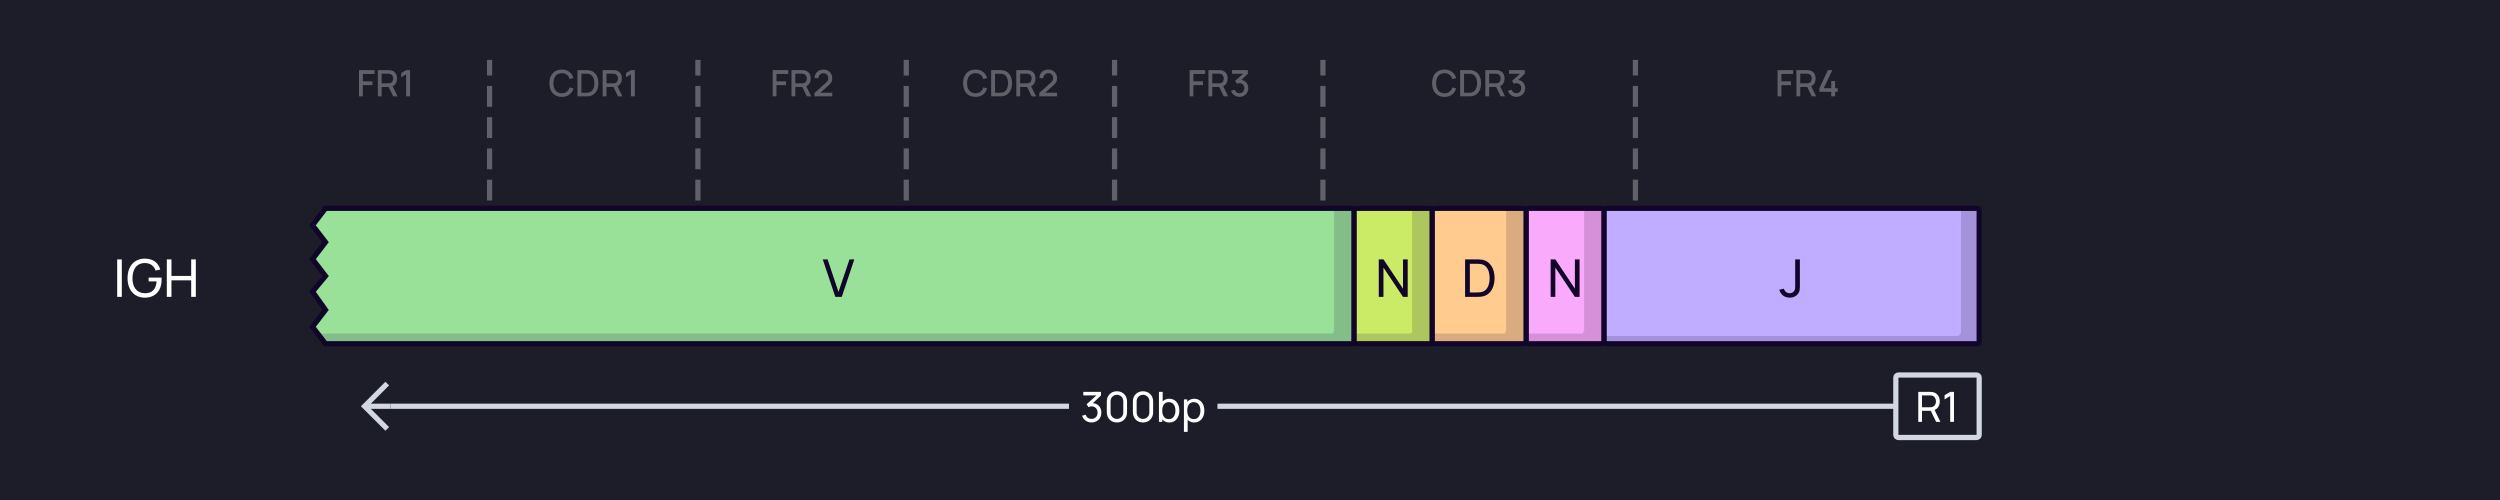
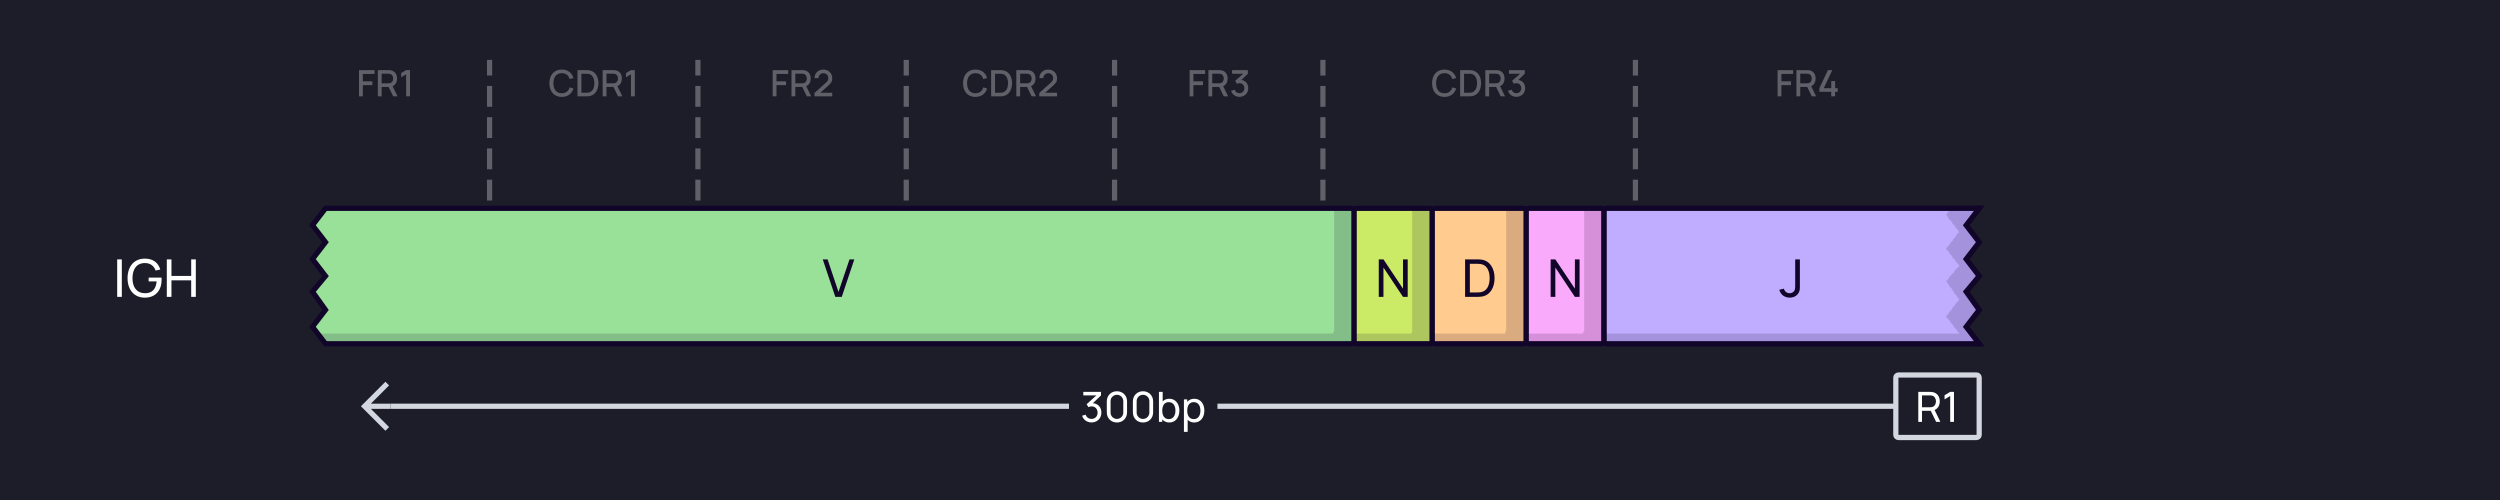
<svg xmlns="http://www.w3.org/2000/svg" width="960" height="192" viewBox="0 0 960 192" fill="none">
  <rect width="960" height="192" fill="#1D1D29" />
  <path d="M554.682 37.21C557.006 37.21 558.567 35.943 559.162 33.955L557.678 33.556C557.279 34.963 556.278 35.817 554.682 35.817C552.54 35.817 551.448 34.27 551.462 31.96C551.469 29.65 552.54 28.103 554.682 28.103C556.278 28.103 557.279 28.957 557.678 30.364L559.162 29.965C558.567 27.977 557.006 26.71 554.682 26.71C551.658 26.71 549.915 28.845 549.915 31.96C549.915 35.075 551.658 37.21 554.682 37.21ZM560.702 37H563.859C564.041 37 564.643 37 565.112 36.937C567.478 36.636 568.738 34.529 568.738 31.96C568.738 29.391 567.478 27.284 565.112 26.983C564.643 26.92 564.041 26.92 563.859 26.92H560.702V37ZM562.2 35.607V28.313H563.859C564.167 28.313 564.671 28.32 565.007 28.383C566.519 28.663 567.184 30.189 567.184 31.96C567.184 33.689 566.547 35.243 565.007 35.537C564.671 35.6 564.181 35.607 563.859 35.607H562.2ZM570.368 37H571.831V33.381H574.505L576.262 37H577.935L576.031 33.094C577.172 32.597 577.746 31.491 577.746 30.147C577.746 28.516 576.906 27.235 575.219 26.976C574.953 26.934 574.638 26.92 574.442 26.92H570.368V37ZM571.831 31.995V28.299H574.386C574.568 28.299 574.813 28.313 575.023 28.369C575.919 28.579 576.255 29.405 576.255 30.147C576.255 30.889 575.919 31.715 575.023 31.932C574.813 31.981 574.568 31.995 574.386 31.995H571.831ZM582.294 37.189C584.177 37.189 585.661 35.796 585.661 33.871C585.661 32.233 584.653 30.924 583.022 30.707L585.514 28.313V26.92H579.452V28.313H583.722L580.642 31.036L581.328 32.191C581.615 32.037 581.958 31.939 582.28 31.939C583.4 31.939 584.163 32.751 584.163 33.871C584.163 34.984 583.4 35.789 582.294 35.803C581.468 35.81 580.733 35.341 580.467 34.466L579.053 34.858C579.48 36.293 580.796 37.189 582.294 37.189Z" fill="white" fill-opacity="0.3" />
  <path d="M628 112V24" stroke="white" stroke-opacity="0.3" stroke-width="2" stroke-linecap="square" stroke-dasharray="6 6" />
  <path d="M682.593 37H684.056V32.695H687.724V31.225H684.056V28.383H688.564V26.92H682.593V37ZM689.826 37H691.289V33.381H693.963L695.72 37H697.393L695.489 33.094C696.63 32.597 697.204 31.491 697.204 30.147C697.204 28.516 696.364 27.235 694.677 26.976C694.411 26.934 694.096 26.92 693.9 26.92H689.826V37ZM691.289 31.995V28.299H693.844C694.026 28.299 694.271 28.313 694.481 28.369C695.377 28.579 695.713 29.405 695.713 30.147C695.713 30.889 695.377 31.715 694.481 31.932C694.271 31.981 694.026 31.995 693.844 31.995H691.289ZM703.201 37H704.685V35.243H705.686V33.857H704.685V31.127H703.201V33.857H700.324L703.6 26.92H701.927L698.651 33.857V35.243H703.201V37Z" fill="white" fill-opacity="0.3" />
  <path d="M137.858 37H139.321V32.695H142.989V31.225H139.321V28.383H143.829V26.92H137.858V37ZM145.09 37H146.553V33.381H149.227L150.984 37H152.657L150.753 33.094C151.894 32.597 152.468 31.491 152.468 30.147C152.468 28.516 151.628 27.235 149.941 26.976C149.675 26.934 149.36 26.92 149.164 26.92H145.09V37ZM146.553 31.995V28.299H149.108C149.29 28.299 149.535 28.313 149.745 28.369C150.641 28.579 150.977 29.405 150.977 30.147C150.977 30.889 150.641 31.715 149.745 31.932C149.535 31.981 149.29 31.995 149.108 31.995H146.553ZM155.953 37H157.444V26.92H155.953L154.056 28.054V29.685L155.953 28.53V37Z" fill="white" fill-opacity="0.3" />
  <path d="M188 112V24" stroke="white" stroke-opacity="0.3" stroke-width="2" stroke-linecap="square" stroke-dasharray="6 6" />
  <path d="M215.735 37.21C218.059 37.21 219.62 35.943 220.215 33.955L218.731 33.556C218.332 34.963 217.331 35.817 215.735 35.817C213.593 35.817 212.501 34.27 212.515 31.96C212.522 29.65 213.593 28.103 215.735 28.103C217.331 28.103 218.332 28.957 218.731 30.364L220.215 29.965C219.62 27.977 218.059 26.71 215.735 26.71C212.711 26.71 210.968 28.845 210.968 31.96C210.968 35.075 212.711 37.21 215.735 37.21ZM221.754 37H224.911C225.093 37 225.695 37 226.164 36.937C228.53 36.636 229.79 34.529 229.79 31.96C229.79 29.391 228.53 27.284 226.164 26.983C225.695 26.92 225.093 26.92 224.911 26.92H221.754V37ZM223.252 35.607V28.313H224.911C225.219 28.313 225.723 28.32 226.059 28.383C227.571 28.663 228.236 30.189 228.236 31.96C228.236 33.689 227.599 35.243 226.059 35.537C225.723 35.6 225.233 35.607 224.911 35.607H223.252ZM231.42 37H232.883V33.381H235.557L237.314 37H238.987L237.083 33.094C238.224 32.597 238.798 31.491 238.798 30.147C238.798 28.516 237.958 27.235 236.271 26.976C236.005 26.934 235.69 26.92 235.494 26.92H231.42V37ZM232.883 31.995V28.299H235.438C235.62 28.299 235.865 28.313 236.075 28.369C236.971 28.579 237.307 29.405 237.307 30.147C237.307 30.889 236.971 31.715 236.075 31.932C235.865 31.981 235.62 31.995 235.438 31.995H232.883ZM242.283 37H243.774V26.92H242.283L240.386 28.054V29.685L242.283 28.53V37Z" fill="white" fill-opacity="0.3" />
  <path d="M268 112V24" stroke="white" stroke-opacity="0.3" stroke-width="2" stroke-linecap="square" stroke-dasharray="6 6" />
  <path d="M296.703 37H298.166V32.695H301.834V31.225H298.166V28.383H302.674V26.92H296.703V37ZM303.935 37H305.398V33.381H308.072L309.829 37H311.502L309.598 33.094C310.739 32.597 311.313 31.491 311.313 30.147C311.313 28.516 310.473 27.235 308.786 26.976C308.52 26.934 308.205 26.92 308.009 26.92H303.935V37ZM305.398 31.995V28.299H307.953C308.135 28.299 308.38 28.313 308.59 28.369C309.486 28.579 309.822 29.405 309.822 30.147C309.822 30.889 309.486 31.715 308.59 31.932C308.38 31.981 308.135 31.995 307.953 31.995H305.398ZM312.761 36.993H319.579V35.6H315.022L317.941 32.996C319.033 32.037 319.579 31.407 319.579 30.028C319.579 28.117 318.144 26.71 316.24 26.71C314.231 26.71 312.796 28.047 312.796 30H314.294C314.28 28.985 315.092 28.103 316.212 28.103C317.297 28.103 318.074 28.929 318.074 30.007C318.074 30.581 317.864 31.127 317.157 31.757L312.768 35.691L312.761 36.993Z" fill="white" fill-opacity="0.3" />
  <path d="M348 112V24" stroke="white" stroke-opacity="0.3" stroke-width="2" stroke-linecap="square" stroke-dasharray="6 6" />
  <path d="M374.58 37.21C376.904 37.21 378.465 35.943 379.06 33.955L377.576 33.556C377.177 34.963 376.176 35.817 374.58 35.817C372.438 35.817 371.346 34.27 371.36 31.96C371.367 29.65 372.438 28.103 374.58 28.103C376.176 28.103 377.177 28.957 377.576 30.364L379.06 29.965C378.465 27.977 376.904 26.71 374.58 26.71C371.556 26.71 369.813 28.845 369.813 31.96C369.813 35.075 371.556 37.21 374.58 37.21ZM380.599 37H383.756C383.938 37 384.54 37 385.009 36.937C387.375 36.636 388.635 34.529 388.635 31.96C388.635 29.391 387.375 27.284 385.009 26.983C384.54 26.92 383.938 26.92 383.756 26.92H380.599V37ZM382.097 35.607V28.313H383.756C384.064 28.313 384.568 28.32 384.904 28.383C386.416 28.663 387.081 30.189 387.081 31.96C387.081 33.689 386.444 35.243 384.904 35.537C384.568 35.6 384.078 35.607 383.756 35.607H382.097ZM390.265 37H391.728V33.381H394.402L396.159 37H397.832L395.928 33.094C397.069 32.597 397.643 31.491 397.643 30.147C397.643 28.516 396.803 27.235 395.116 26.976C394.85 26.934 394.535 26.92 394.339 26.92H390.265V37ZM391.728 31.995V28.299H394.283C394.465 28.299 394.71 28.313 394.92 28.369C395.816 28.579 396.152 29.405 396.152 30.147C396.152 30.889 395.816 31.715 394.92 31.932C394.71 31.981 394.465 31.995 394.283 31.995H391.728ZM399.091 36.993H405.909V35.6H401.352L404.271 32.996C405.363 32.037 405.909 31.407 405.909 30.028C405.909 28.117 404.474 26.71 402.57 26.71C400.561 26.71 399.126 28.047 399.126 30H400.624C400.61 28.985 401.422 28.103 402.542 28.103C403.627 28.103 404.404 28.929 404.404 30.007C404.404 30.581 404.194 31.127 403.487 31.757L399.098 35.691L399.091 36.993Z" fill="white" fill-opacity="0.3" />
  <path d="M428 112V24" stroke="white" stroke-opacity="0.3" stroke-width="2" stroke-linecap="square" stroke-dasharray="6 6" />
  <path d="M456.805 37H458.268V32.695H461.936V31.225H458.268V28.383H462.776V26.92H456.805V37ZM464.038 37H465.501V33.381H468.175L469.932 37H471.605L469.701 33.094C470.842 32.597 471.416 31.491 471.416 30.147C471.416 28.516 470.576 27.235 468.889 26.976C468.623 26.934 468.308 26.92 468.112 26.92H464.038V37ZM465.501 31.995V28.299H468.056C468.238 28.299 468.483 28.313 468.693 28.369C469.589 28.579 469.925 29.405 469.925 30.147C469.925 30.889 469.589 31.715 468.693 31.932C468.483 31.981 468.238 31.995 468.056 31.995H465.501ZM475.964 37.189C477.847 37.189 479.331 35.796 479.331 33.871C479.331 32.233 478.323 30.924 476.692 30.707L479.184 28.313V26.92H473.122V28.313H477.392L474.312 31.036L474.998 32.191C475.285 32.037 475.628 31.939 475.95 31.939C477.07 31.939 477.833 32.751 477.833 33.871C477.833 34.984 477.07 35.789 475.964 35.803C475.138 35.81 474.403 35.341 474.137 34.466L472.723 34.858C473.15 36.293 474.466 37.189 475.964 37.189Z" fill="white" fill-opacity="0.3" />
  <path d="M508 112V24" stroke="white" stroke-opacity="0.3" stroke-width="2" stroke-linecap="square" stroke-dasharray="6 6" />
  <g filter="url(#filter0_i_6281_38655)">
    <path fill-rule="evenodd" clip-rule="evenodd" d="M133.6 80H125L120 86.5L125 93L120 99.5L125 106L120 112L125 119L120 125.5L125 132H133.6H134H518.4C518.96 132 519.24 132 519.454 131.891C519.642 131.795 519.795 131.642 519.891 131.454C520 131.24 520 130.96 520 130.4V125.5V119V112V106V99.5V93V86.5V81.6C520 81.04 520 80.76 519.891 80.546C519.795 80.358 519.642 80.205 519.454 80.109C519.24 80 518.96 80 518.4 80H134H133.6Z" fill="#99E099" />
  </g>
  <path d="M125 80V79H124.508L124.207 79.39L125 80ZM120 86.5L119.207 85.89L118.738 86.5L119.207 87.11L120 86.5ZM125 93L125.793 93.61L126.262 93L125.793 92.39L125 93ZM120 99.5L119.207 98.89L118.738 99.5L119.207 100.11L120 99.5ZM125 106L125.768 106.64L126.281 106.025L125.793 105.39L125 106ZM120 112L119.232 111.36L118.737 111.953L119.186 112.581L120 112ZM125 119L125.793 119.61L126.245 119.022L125.814 118.419L125 119ZM120 125.5L119.207 124.89L118.738 125.5L119.207 126.11L120 125.5ZM125 132L124.207 132.61L124.508 133H125V132ZM519.454 131.891L519 131L519 131L519.454 131.891ZM519.891 131.454L520.782 131.908L520.782 131.908L519.891 131.454ZM519.891 80.546L520.782 80.092L520.782 80.092L519.891 80.546ZM519.454 80.109L519 81L519 81L519.454 80.109ZM125 81H133.6V79H125V81ZM120.793 87.11L125.793 80.61L124.207 79.39L119.207 85.89L120.793 87.11ZM125.793 92.39L120.793 85.89L119.207 87.11L124.207 93.61L125.793 92.39ZM120.793 100.11L125.793 93.61L124.207 92.39L119.207 98.89L120.793 100.11ZM125.793 105.39L120.793 98.89L119.207 100.11L124.207 106.61L125.793 105.39ZM120.768 112.64L125.768 106.64L124.232 105.36L119.232 111.36L120.768 112.64ZM125.814 118.419L120.814 111.419L119.186 112.581L124.186 119.581L125.814 118.419ZM120.793 126.11L125.793 119.61L124.207 118.39L119.207 124.89L120.793 126.11ZM125.793 131.39L120.793 124.89L119.207 126.11L124.207 132.61L125.793 131.39ZM133.6 131H125V133H133.6V131ZM133.6 133H134V131H133.6V133ZM134 133H518.4V131H134V133ZM518.4 133C518.664 133 518.921 133.001 519.138 132.983C519.367 132.964 519.637 132.92 519.908 132.782L519 131C519.057 130.971 519.08 130.981 518.975 130.99C518.859 130.999 518.697 131 518.4 131V133ZM519.908 132.782C520.284 132.59 520.59 132.284 520.782 131.908L519 131L519 131L519.908 132.782ZM520.782 131.908C520.92 131.637 520.964 131.367 520.983 131.138C521.001 130.921 521 130.664 521 130.4H519C519 130.697 518.999 130.859 518.99 130.975C518.981 131.08 518.971 131.058 519 131L520.782 131.908ZM521 130.4V125.5H519V130.4H521ZM521 125.5V119H519V125.5H521ZM521 119V112H519V119H521ZM521 112V106H519V112H521ZM521 106V99.5H519V106H521ZM521 99.5V93H519V99.5H521ZM521 93V86.5H519V93H521ZM521 86.5V81.6H519V86.5H521ZM521 81.6C521 81.337 521.001 81.079 520.983 80.862C520.964 80.633 520.92 80.364 520.782 80.092L519 81C518.971 80.942 518.981 80.92 518.99 81.025C518.999 81.141 519 81.303 519 81.6H521ZM520.782 80.092C520.59 79.716 520.284 79.41 519.908 79.218L519 81L519 81L520.782 80.092ZM519.908 79.218C519.637 79.08 519.367 79.036 519.138 79.017C518.921 78.999 518.664 79 518.4 79V81C518.697 81 518.859 81.001 518.975 81.01C519.08 81.019 519.057 81.029 519 81L519.908 79.218ZM518.4 79H134V81H518.4V79ZM134 79H133.6V81H134V79Z" fill="#110529" />
-   <path d="M320.758 114L315.938 99.6H317.788L321.978 112.11L326.208 99.6H328.058L323.238 114H320.758Z" fill="#110529" />
+   <path d="M320.758 114H323.238L328.058 99.6H326.208L321.978 112.11L317.788 99.6H315.938L320.758 114Z" fill="#110529" />
  <g filter="url(#filter1_i_6281_38655)">
    <rect x="520" y="80" width="30" height="52" rx="1" fill="#CBEB67" />
  </g>
  <rect x="520" y="80" width="30" height="52" rx="1" stroke="#110529" stroke-width="2" stroke-linecap="round" />
  <g filter="url(#filter2_i_6281_38655)">
    <rect x="586" y="80" width="30" height="52" rx="1" fill="#FAAAFA" />
  </g>
  <rect x="586" y="80" width="30" height="52" rx="1" stroke="#110529" stroke-width="2" stroke-linecap="round" />
  <g filter="url(#filter3_i_6281_38655)">
    <rect x="550" y="80" width="36" height="52" rx="1" fill="#FFCB8F" />
  </g>
  <rect x="550" y="80" width="36" height="52" rx="1" stroke="#110529" stroke-width="2" stroke-linecap="round" />
-   <path d="M529.447 114V99.6H531.247L538.757 110.85V99.6H540.557V114H538.757L531.247 102.74V114H529.447Z" fill="#110529" />
-   <path d="M595.447 114V99.6H597.247L604.757 110.85V99.6H606.557V114H604.757L597.247 102.74V114H595.447Z" fill="#110529" />
-   <path d="M562.593 114V99.6H567.033C567.18 99.6 567.437 99.603 567.803 99.61C568.17 99.617 568.52 99.643 568.853 99.69C569.967 99.837 570.897 100.243 571.643 100.91C572.397 101.57 572.963 102.41 573.343 103.43C573.723 104.45 573.913 105.573 573.913 106.8C573.913 108.027 573.723 109.15 573.343 110.17C572.963 111.19 572.397 112.033 571.643 112.7C570.897 113.36 569.967 113.763 568.853 113.91C568.52 113.95 568.167 113.977 567.793 113.99C567.427 113.997 567.173 114 567.033 114H562.593ZM564.423 112.3H567.033C567.287 112.3 567.57 112.293 567.883 112.28C568.197 112.26 568.47 112.23 568.703 112.19C569.49 112.043 570.127 111.713 570.613 111.2C571.1 110.687 571.457 110.047 571.683 109.28C571.91 108.513 572.023 107.687 572.023 106.8C572.023 105.893 571.907 105.057 571.673 104.29C571.447 103.523 571.09 102.887 570.603 102.38C570.117 101.873 569.483 101.55 568.703 101.41C568.47 101.363 568.193 101.333 567.873 101.32C567.553 101.307 567.273 101.3 567.033 101.3H564.423V112.3Z" fill="#110529" />
+   <path d="M529.447 114H531.247V102.74L538.757 114H540.557V99.6H538.757V110.85L531.247 99.6H529.447V114Z" fill="#110529" />
+   <path d="M595.447 114H597.247V102.74L604.757 114H606.557V99.6H604.757V110.85L597.247 99.6H595.447V114Z" fill="#110529" />
+   <path d="M562.593 114H567.033C567.303 114 568.183 114 568.853 113.91C572.183 113.47 573.913 110.48 573.913 106.8C573.913 103.13 572.183 100.13 568.853 99.69C568.173 99.6 567.313 99.6 567.033 99.6H562.593V114ZM564.423 112.3V101.3H567.033C567.513 101.3 568.233 101.32 568.703 101.41C571.033 101.83 572.023 104.08 572.023 106.8C572.023 109.47 571.063 111.76 568.703 112.19C568.233 112.28 567.533 112.3 567.033 112.3H564.423Z" fill="#110529" />
  <g filter="url(#filter4_i_6281_38655)">
-     <rect x="616" y="80" width="144" height="52" rx="1" fill="#C1ADFF" />
-     <path d="M687.244 114.29C686.237 114.29 685.384 114.017 684.684 113.47C683.984 112.923 683.504 112.19 683.244 111.27L685.014 110.85C685.121 111.337 685.377 111.75 685.784 112.09C686.197 112.43 686.671 112.6 687.204 112.6C687.551 112.6 687.904 112.517 688.264 112.35C688.624 112.177 688.901 111.897 689.094 111.51C689.227 111.243 689.304 110.95 689.324 110.63C689.344 110.303 689.354 109.92 689.354 109.48V99.6H691.154V109.48C691.154 109.893 691.151 110.263 691.144 110.59C691.144 110.917 691.111 111.23 691.044 111.53C690.984 111.823 690.864 112.123 690.684 112.43C690.324 113.063 689.841 113.533 689.234 113.84C688.634 114.14 687.971 114.29 687.244 114.29Z" fill="#110529" />
-     <rect x="616" y="80" width="144" height="52" rx="1" stroke="#110529" stroke-width="2" stroke-linecap="round" />
+     <path fill-rule="evenodd" clip-rule="evenodd" d="M753.4 132H760L755 125.5L760 119L755 112L760 106L755 99.5L760 93L755 86.5L760 80H753.4H746H617.6C617.04 80 616.76 80 616.546 80.109C616.358 80.205 616.205 80.358 616.109 80.546C616 80.76 616 81.04 616 81.6V130.4C616 130.96 616 131.24 616.109 131.454C616.205 131.642 616.358 131.795 616.546 131.891C616.76 132 617.04 132 617.6 132H746H753.4Z" fill="#C1ADFF" />
  </g>
+   <path d="M760 132V133H762.031L760.793 131.39L760 132ZM755 125.5L754.207 124.89L753.738 125.5L754.207 126.11L755 125.5ZM760 119L760.793 119.61L761.245 119.022L760.814 118.419L760 119ZM755 112L754.232 111.36L753.737 111.953L754.186 112.581L755 112ZM760 106L760.768 106.64L761.281 106.025L760.793 105.39L760 106ZM755 99.5L754.207 98.89L753.738 99.5L754.207 100.11L755 99.5ZM760 93L760.793 93.61L761.262 93L760.793 92.39L760 93ZM755 86.5L754.207 85.89L753.738 86.5L754.207 87.11L755 86.5ZM760 80L760.793 80.61L762.031 79H760V80ZM616.546 80.109L616.092 79.218L616.092 79.218L616.546 80.109ZM616.109 80.546L617 81L617 81L616.109 80.546ZM616.109 131.454L615.218 131.908H615.218L616.109 131.454ZM616.546 131.891L616.092 132.782L616.092 132.782L616.546 131.891ZM753.4 133H760V131H753.4V133ZM760.793 131.39L755.793 124.89L754.207 126.11L759.207 132.61L760.793 131.39ZM755.793 126.11L760.793 119.61L759.207 118.39L754.207 124.89L755.793 126.11ZM760.814 118.419L755.814 111.419L754.186 112.581L759.186 119.581L760.814 118.419ZM755.768 112.64L760.768 106.64L759.232 105.36L754.232 111.36L755.768 112.64ZM760.793 105.39L755.793 98.89L754.207 100.11L759.207 106.61L760.793 105.39ZM755.793 100.11L760.793 93.61L759.207 92.39L754.207 98.89L755.793 100.11ZM760.793 92.39L755.793 85.89L754.207 87.11L759.207 93.61L760.793 92.39ZM755.793 87.11L760.793 80.61L759.207 79.39L754.207 85.89L755.793 87.11ZM760 79H753.4V81H760V79ZM753.4 79H746V81H753.4V79ZM746 79H617.6V81H746V79ZM617.6 79C617.336 79 617.079 78.999 616.862 79.017C616.633 79.036 616.363 79.08 616.092 79.218L617 81C616.942 81.029 616.92 81.019 617.025 81.01C617.141 81.001 617.303 81 617.6 81V79ZM616.092 79.218C615.716 79.41 615.41 79.716 615.218 80.092L617 81L616.092 79.218ZM615.218 80.092C615.08 80.363 615.036 80.633 615.017 80.862C614.999 81.079 615 81.337 615 81.6H617C617 81.303 617.001 81.141 617.01 81.025C617.019 80.92 617.029 80.942 617 81L615.218 80.092ZM615 81.6V130.4H617V81.6H615ZM615 130.4C615 130.664 614.999 130.921 615.017 131.138C615.036 131.367 615.08 131.637 615.218 131.908L617 131C617.029 131.058 617.019 131.08 617.01 130.975C617.001 130.859 617 130.697 617 130.4H615ZM615.218 131.908C615.41 132.284 615.716 132.59 616.092 132.782L617 131L617 131L615.218 131.908ZM616.092 132.782C616.363 132.92 616.633 132.964 616.862 132.983C617.079 133.001 617.336 133 617.6 133V131C617.303 131 617.141 130.999 617.025 130.99C616.92 130.981 616.942 130.971 617 131L616.092 132.782ZM617.6 133H746V131H617.6V133ZM746 133H753.4V131H746V133Z" fill="#110529" />
+   <g filter="url(#filter5_i_6281_38655)">
+     <path fill-rule="evenodd" clip-rule="evenodd" d="M753.4 132H760L755 125.5L760 119L755 112L760 106L755 99.5L760 93L755 86.5L760 80H753.4H746H617.6C617.04 80 616.76 80 616.546 80.109C616.358 80.205 616.205 80.358 616.109 80.546C616 80.76 616 81.04 616 81.6V130.4C616 130.96 616 131.24 616.109 131.454C616.205 131.642 616.358 131.795 616.546 131.891C616.76 132 617.04 132 617.6 132H746H753.4Z" fill="#C1ADFF" />
+   </g>
+   <path d="M760 132V133H762.031L760.793 131.39L760 132ZM755 125.5L754.207 124.89L753.738 125.5L754.207 126.11L755 125.5ZM760 119L760.793 119.61L761.245 119.022L760.814 118.419L760 119ZM755 112L754.232 111.36L753.737 111.953L754.186 112.581L755 112ZM760 106L760.768 106.64L761.281 106.025L760.793 105.39L760 106ZM755 99.5L754.207 98.89L753.738 99.5L754.207 100.11L755 99.5ZM760 93L760.793 93.61L761.262 93L760.793 92.39L760 93ZM755 86.5L754.207 85.89L753.738 86.5L754.207 87.11L755 86.5ZM760 80L760.793 80.61L762.031 79H760V80ZM616.546 80.109L616.092 79.218L616.092 79.218L616.546 80.109ZM616.109 80.546L617 81L617 81L616.109 80.546ZM616.109 131.454L615.218 131.908H615.218L616.109 131.454ZM616.546 131.891L616.092 132.782L616.092 132.782L616.546 131.891ZM753.4 133H760V131H753.4V133ZM760.793 131.39L755.793 124.89L754.207 126.11L759.207 132.61L760.793 131.39ZM755.793 126.11L760.793 119.61L759.207 118.39L754.207 124.89L755.793 126.11ZM760.814 118.419L755.814 111.419L754.186 112.581L759.186 119.581L760.814 118.419ZM755.768 112.64L760.768 106.64L759.232 105.36L754.232 111.36L755.768 112.64ZM760.793 105.39L755.793 98.89L754.207 100.11L759.207 106.61L760.793 105.39ZM755.793 100.11L760.793 93.61L759.207 92.39L754.207 98.89L755.793 100.11ZM760.793 92.39L755.793 85.89L754.207 87.11L759.207 93.61L760.793 92.39ZM755.793 87.11L760.793 80.61L759.207 79.39L754.207 85.89L755.793 87.11ZM760 79H753.4V81H760V79ZM753.4 79H746V81H753.4V79ZM746 79H617.6V81H746V79ZM617.6 79C617.336 79 617.079 78.999 616.862 79.017C616.633 79.036 616.363 79.08 616.092 79.218L617 81C616.942 81.029 616.92 81.019 617.025 81.01C617.141 81.001 617.303 81 617.6 81V79ZM616.092 79.218C615.716 79.41 615.41 79.716 615.218 80.092L617 81L616.092 79.218ZM615.218 80.092C615.08 80.363 615.036 80.633 615.017 80.862C614.999 81.079 615 81.337 615 81.6H617C617 81.303 617.001 81.141 617.01 81.025C617.019 80.92 617.029 80.942 617 81L615.218 80.092ZM615 81.6V130.4H617V81.6H615ZM615 130.4C615 130.664 614.999 130.921 615.017 131.138C615.036 131.367 615.08 131.637 615.218 131.908L617 131C617.029 131.058 617.019 131.08 617.01 130.975C617.001 130.859 617 130.697 617 130.4H615ZM615.218 131.908C615.41 132.284 615.716 132.59 616.092 132.782L617 131L617 131L615.218 131.908ZM616.092 132.782C616.363 132.92 616.633 132.964 616.862 132.983C617.079 133.001 617.336 133 617.6 133V131C617.303 131 617.141 130.999 617.025 130.99C616.92 130.981 616.942 130.971 617 131L616.092 132.782ZM617.6 133H746V131H617.6V133ZM746 133H753.4V131H746V133Z" fill="#110529" />
+   <path d="M687.244 114.29C688.694 114.29 689.954 113.7 690.684 112.43C691.214 111.51 691.154 110.72 691.154 109.48V99.6H689.354V109.48C689.354 110.37 689.354 110.99 689.094 111.51C688.704 112.29 687.884 112.6 687.204 112.6C686.134 112.6 685.224 111.83 685.014 110.85L683.244 111.27C683.754 113.11 685.224 114.29 687.244 114.29Z" fill="#110529" />
  <path d="M44.998 114H46.778V99.6H44.998V114ZM55.609 114.3C59.819 114.3 62.059 111.39 62.059 107.44C62.059 107.32 62.049 106.87 62.019 106.59H57.079V108.06H60.139C59.919 110.93 58.479 112.62 55.699 112.6C52.479 112.58 50.849 110.25 50.869 106.8C50.889 103.35 52.479 100.99 55.699 101.01C57.749 101.02 59.139 102.14 59.749 103.88L61.549 103.51C60.799 100.92 58.829 99.31 55.609 99.31C51.579 99.31 48.979 102.21 48.979 106.8C48.979 111.44 51.639 114.3 55.609 114.3ZM64.056 114H65.836V107.64H73.416V114H75.196V99.6H73.416V105.95H65.836V99.6H64.056V114Z" fill="white" />
  <path d="M140 156L139.293 156.707L138.586 156L139.293 155.293L140 156ZM147.293 147.293L148 146.586L149.414 148L148.707 148.707L147.293 147.293ZM148.707 163.293L149.414 164L148 165.414L147.293 164.707L148.707 163.293ZM150 157L140 157L140 155L150 155L150 157ZM139.293 155.293L147.293 147.293L148.707 148.707L140.707 156.707L139.293 155.293ZM140.707 155.293L148.707 163.293L147.293 164.707L139.293 156.707L140.707 155.293Z" fill="#D3D7E0" />
  <path d="M410.5 156H150" stroke="#D3D7E0" stroke-width="2" />
  <rect width="57" height="20" transform="translate(410.5 146)" fill="#1D1D29" />
  <path d="M419.171 162.224C421.307 162.224 422.931 160.664 422.931 158.456C422.931 156.44 421.651 154.944 419.667 154.832L422.779 151.848V150.48H415.987V151.84H421.011L417.267 155.224L417.955 156.352C418.315 156.168 418.755 156.048 419.147 156.048C420.531 156.048 421.467 157.032 421.467 158.456C421.467 159.864 420.563 160.84 419.163 160.864C418.139 160.88 417.243 160.312 416.899 159.24L415.531 159.632C416.019 161.232 417.459 162.224 419.171 162.224ZM428.899 162.24C431.139 162.24 432.787 160.592 432.787 158.352V154.128C432.787 151.888 431.139 150.24 428.899 150.24C426.659 150.24 425.011 151.888 425.011 154.128V158.352C425.011 160.592 426.659 162.24 428.899 162.24ZM426.459 158.432V154.04C426.459 152.688 427.547 151.6 428.899 151.6C430.251 151.6 431.339 152.688 431.339 154.04V158.432C431.339 159.784 430.251 160.872 428.899 160.872C427.547 160.872 426.459 159.784 426.459 158.432ZM438.914 162.24C441.154 162.24 442.802 160.592 442.802 158.352V154.128C442.802 151.888 441.154 150.24 438.914 150.24C436.674 150.24 435.026 151.888 435.026 154.128V158.352C435.026 160.592 436.674 162.24 438.914 162.24ZM436.474 158.432V154.04C436.474 152.688 437.562 151.6 438.914 151.6C440.266 151.6 441.354 152.688 441.354 154.04V158.432C441.354 159.784 440.266 160.872 438.914 160.872C437.562 160.872 436.474 159.784 436.474 158.432ZM449.01 162.24C451.426 162.24 452.882 160.264 452.882 157.672C452.882 155.08 451.418 153.12 449.018 153.12C447.938 153.12 447.082 153.496 446.466 154.144V150.48H445.034V162H446.306V161.024C446.938 161.784 447.842 162.24 449.01 162.24ZM446.306 157.672C446.306 155.76 447.106 154.424 448.794 154.424C450.554 154.424 451.37 155.848 451.37 157.672C451.37 159.512 450.538 160.936 448.834 160.936C447.09 160.936 446.306 159.568 446.306 157.672ZM458.604 162.24C461.02 162.24 462.476 160.264 462.476 157.672C462.476 155.08 461.012 153.12 458.612 153.12C457.436 153.12 456.532 153.568 455.9 154.328V153.36H454.628V165.84H456.06V161.2C456.676 161.856 457.532 162.24 458.604 162.24ZM455.9 157.672C455.9 155.76 456.7 154.424 458.388 154.424C460.148 154.424 460.964 155.848 460.964 157.672C460.964 159.512 460.132 160.936 458.428 160.936C456.684 160.936 455.9 159.568 455.9 157.672Z" fill="white" />
  <path d="M728 156H467.5" stroke="#D3D7E0" stroke-width="2" />
  <path d="M736.62 162H738.044V157.744H741.412L743.476 162H745.108L742.884 157.432C744.188 156.888 744.868 155.632 744.868 154.112C744.868 152.28 743.884 150.832 742.02 150.544C741.724 150.496 741.396 150.48 741.172 150.48H736.62V162ZM738.044 156.392V151.832H741.124C741.324 151.832 741.604 151.848 741.844 151.904C742.948 152.152 743.412 153.152 743.412 154.112C743.412 155.072 742.948 156.072 741.844 156.32C741.604 156.376 741.324 156.392 741.124 156.392H738.044ZM748.878 162H750.326V150.48H748.878L746.71 151.776V153.368L748.878 152.056V162Z" fill="white" />
  <rect x="728" y="144" width="32" height="24" rx="1" stroke="#D3D7E0" stroke-width="2" />
  <defs>
    <filter id="filter0_i_6281_38655" x="118.737" y="79" width="402.263" height="54" filterUnits="userSpaceOnUse" color-interpolation-filters="sRGB">
      <feFlood flood-opacity="0" result="BackgroundImageFix" />
      <feBlend mode="normal" in="SourceGraphic" in2="BackgroundImageFix" result="shape" />
      <feColorMatrix in="SourceAlpha" type="matrix" values="0 0 0 0 0 0 0 0 0 0 0 0 0 0 0 0 0 0 127 0" result="hardAlpha" />
      <feOffset dx="-8" dy="-4" />
      <feComposite in2="hardAlpha" operator="arithmetic" k2="-1" k3="1" />
      <feColorMatrix type="matrix" values="0 0 0 0 0.067 0 0 0 0 0.02 0 0 0 0 0.161 0 0 0 0.16 0" />
      <feBlend mode="normal" in2="shape" result="effect1_innerShadow_6281_38655" />
    </filter>
    <filter id="filter1_i_6281_38655" x="519" y="79" width="32" height="54" filterUnits="userSpaceOnUse" color-interpolation-filters="sRGB">
      <feFlood flood-opacity="0" result="BackgroundImageFix" />
      <feBlend mode="normal" in="SourceGraphic" in2="BackgroundImageFix" result="shape" />
      <feColorMatrix in="SourceAlpha" type="matrix" values="0 0 0 0 0 0 0 0 0 0 0 0 0 0 0 0 0 0 127 0" result="hardAlpha" />
      <feOffset dx="-8" dy="-4" />
      <feComposite in2="hardAlpha" operator="arithmetic" k2="-1" k3="1" />
      <feColorMatrix type="matrix" values="0 0 0 0 0.067 0 0 0 0 0.02 0 0 0 0 0.161 0 0 0 0.16 0" />
      <feBlend mode="normal" in2="shape" result="effect1_innerShadow_6281_38655" />
    </filter>
    <filter id="filter2_i_6281_38655" x="585" y="79" width="32" height="54" filterUnits="userSpaceOnUse" color-interpolation-filters="sRGB">
      <feFlood flood-opacity="0" result="BackgroundImageFix" />
      <feBlend mode="normal" in="SourceGraphic" in2="BackgroundImageFix" result="shape" />
      <feColorMatrix in="SourceAlpha" type="matrix" values="0 0 0 0 0 0 0 0 0 0 0 0 0 0 0 0 0 0 127 0" result="hardAlpha" />
      <feOffset dx="-8" dy="-4" />
      <feComposite in2="hardAlpha" operator="arithmetic" k2="-1" k3="1" />
      <feColorMatrix type="matrix" values="0 0 0 0 0.067 0 0 0 0 0.02 0 0 0 0 0.161 0 0 0 0.16 0" />
      <feBlend mode="normal" in2="shape" result="effect1_innerShadow_6281_38655" />
    </filter>
    <filter id="filter3_i_6281_38655" x="549" y="79" width="38" height="54" filterUnits="userSpaceOnUse" color-interpolation-filters="sRGB">
      <feFlood flood-opacity="0" result="BackgroundImageFix" />
      <feBlend mode="normal" in="SourceGraphic" in2="BackgroundImageFix" result="shape" />
      <feColorMatrix in="SourceAlpha" type="matrix" values="0 0 0 0 0 0 0 0 0 0 0 0 0 0 0 0 0 0 127 0" result="hardAlpha" />
      <feOffset dx="-8" dy="-4" />
      <feComposite in2="hardAlpha" operator="arithmetic" k2="-1" k3="1" />
      <feColorMatrix type="matrix" values="0 0 0 0 0.067 0 0 0 0 0.02 0 0 0 0 0.161 0 0 0 0.16 0" />
      <feBlend mode="normal" in2="shape" result="effect1_innerShadow_6281_38655" />
    </filter>
-     <filter id="filter4_i_6281_38655" x="615" y="79" width="146" height="54" filterUnits="userSpaceOnUse" color-interpolation-filters="sRGB">
+     <filter id="filter4_i_6281_38655" x="615" y="79" width="147.031" height="54" filterUnits="userSpaceOnUse" color-interpolation-filters="sRGB">
+       <feFlood flood-opacity="0" result="BackgroundImageFix" />
+       <feBlend mode="normal" in="SourceGraphic" in2="BackgroundImageFix" result="shape" />
+       <feColorMatrix in="SourceAlpha" type="matrix" values="0 0 0 0 0 0 0 0 0 0 0 0 0 0 0 0 0 0 127 0" result="hardAlpha" />
+       <feOffset dx="-8" dy="-4" />
+       <feComposite in2="hardAlpha" operator="arithmetic" k2="-1" k3="1" />
+       <feColorMatrix type="matrix" values="0 0 0 0 0.067 0 0 0 0 0.02 0 0 0 0 0.161 0 0 0 0.16 0" />
+       <feBlend mode="normal" in2="shape" result="effect1_innerShadow_6281_38655" />
+     </filter>
+     <filter id="filter5_i_6281_38655" x="615" y="79" width="147.031" height="54" filterUnits="userSpaceOnUse" color-interpolation-filters="sRGB">
      <feFlood flood-opacity="0" result="BackgroundImageFix" />
      <feBlend mode="normal" in="SourceGraphic" in2="BackgroundImageFix" result="shape" />
      <feColorMatrix in="SourceAlpha" type="matrix" values="0 0 0 0 0 0 0 0 0 0 0 0 0 0 0 0 0 0 127 0" result="hardAlpha" />
      <feOffset dx="-8" dy="-4" />
      <feComposite in2="hardAlpha" operator="arithmetic" k2="-1" k3="1" />
      <feColorMatrix type="matrix" values="0 0 0 0 0.067 0 0 0 0 0.02 0 0 0 0 0.161 0 0 0 0.16 0" />
      <feBlend mode="normal" in2="shape" result="effect1_innerShadow_6281_38655" />
    </filter>
  </defs>
</svg>
